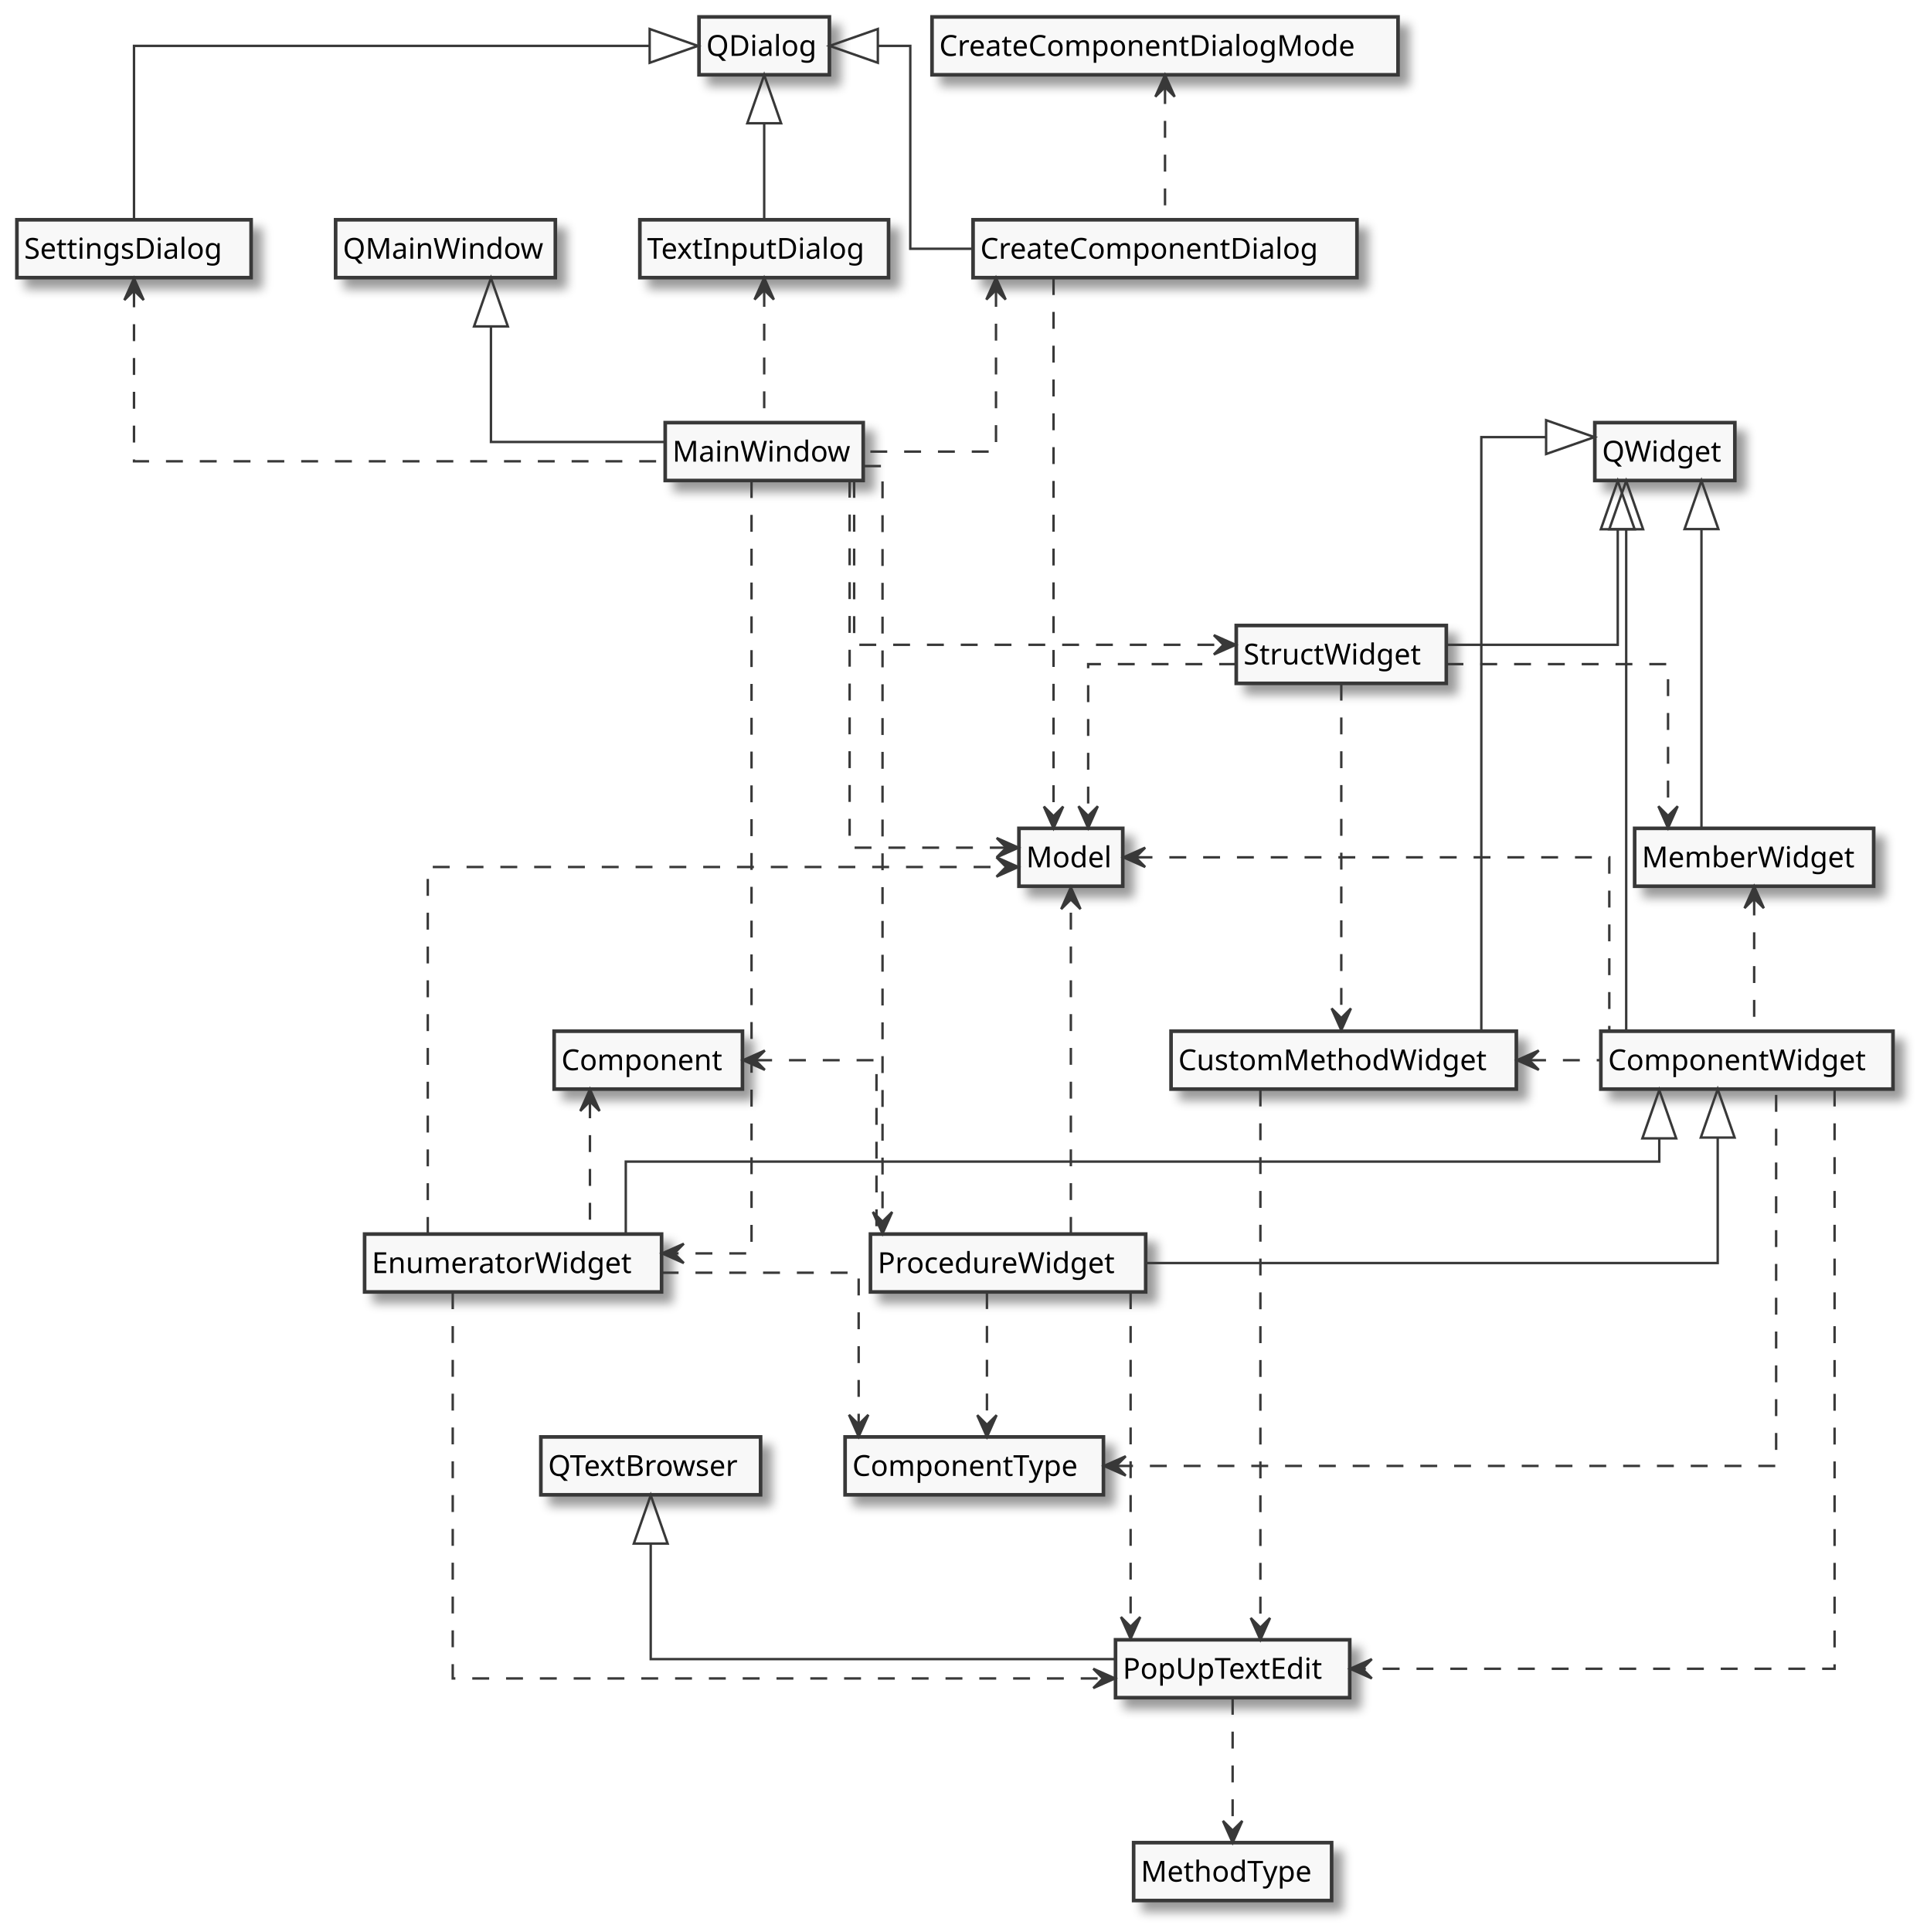
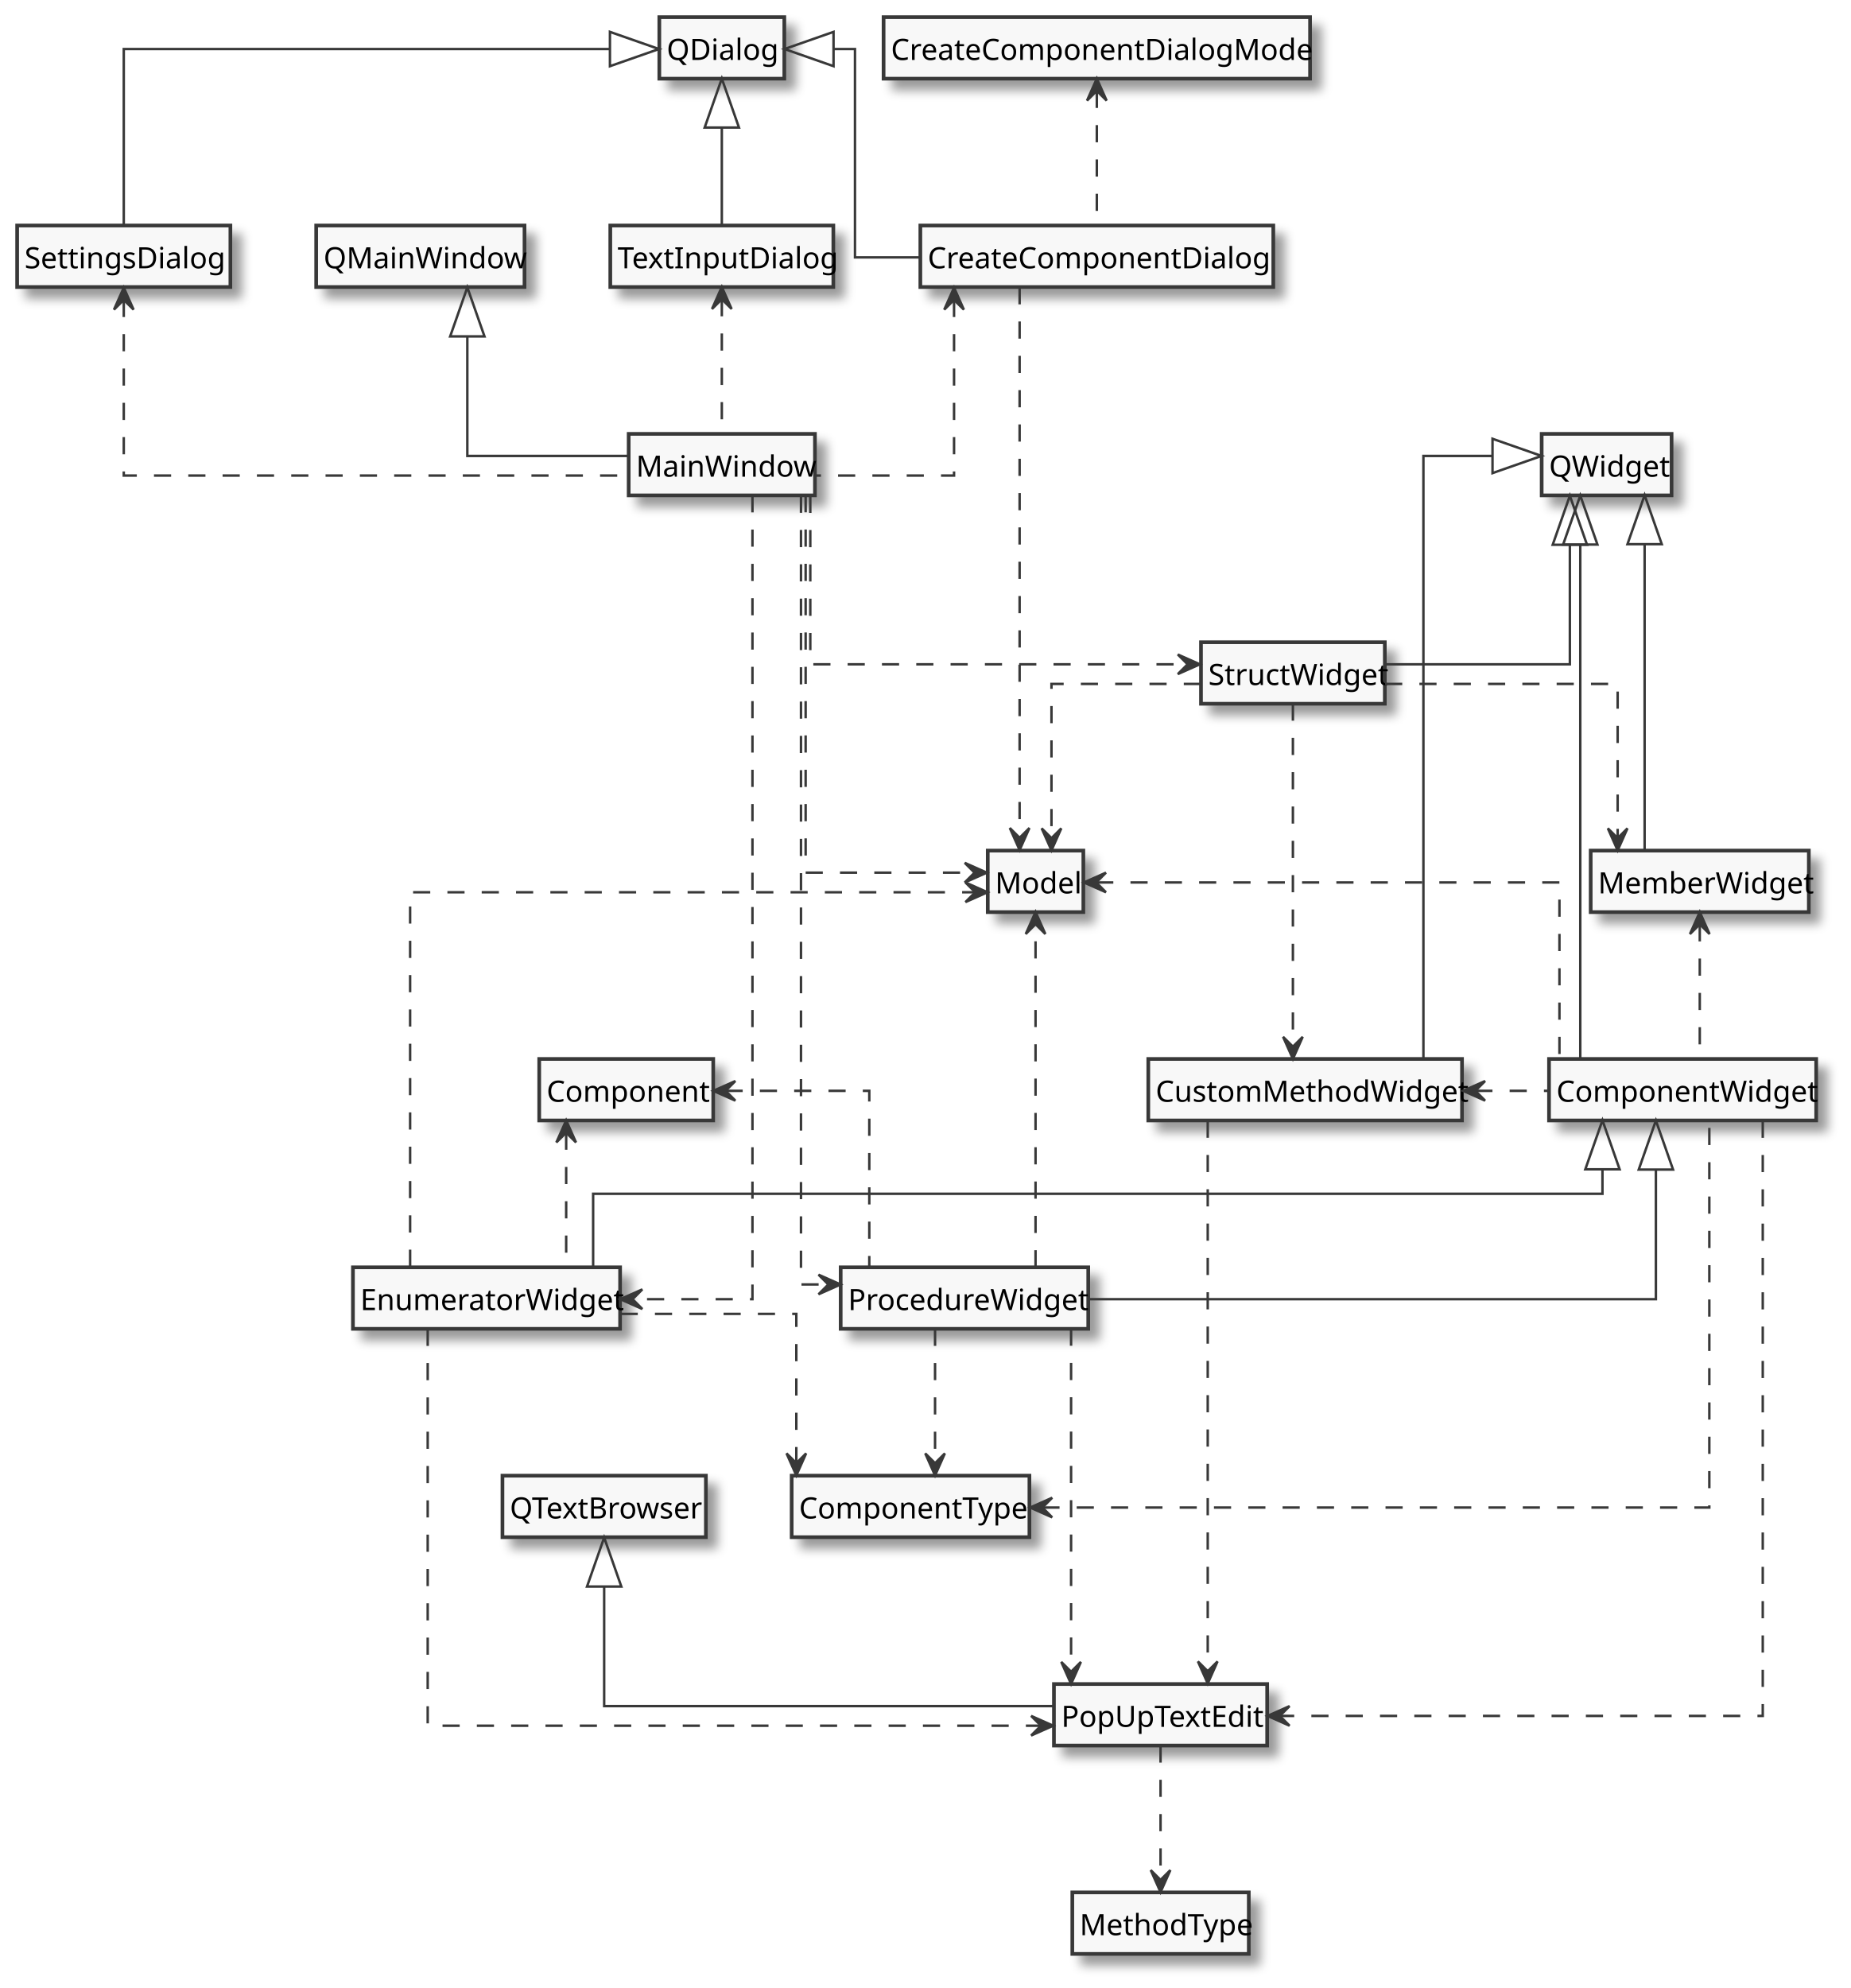
- <svg xmlns="http://www.w3.org/2000/svg" contentScriptType="application/ecmascript" contentStyleType="text/css" height="800px" preserveAspectRatio="none" style="width:798px;height:800px;background:#FFFFFF;" version="1.1" viewBox="0 0 798 800" width="798px" zoomAndPan="magnify">
+ <svg xmlns="http://www.w3.org/2000/svg" contentScriptType="application/ecmascript" contentStyleType="text/css" height="811px" preserveAspectRatio="none" style="width:755px;height:811px;background:#FFFFFF;" version="1.1" viewBox="0 0 755 811" width="755px" zoomAndPan="magnify">
  <defs>
    <filter height="300%" id="f7470pm5cfkus" width="300%" x="-1" y="-1">
      <feGaussianBlur result="blurOut" stdDeviation="2.0" />
      <feColorMatrix in="blurOut" result="blurOut2" type="matrix" values="0 0 0 0 0 0 0 0 0 0 0 0 0 0 0 0 0 0 .4 0" />
      <feOffset dx="4.0" dy="4.0" in="blurOut2" result="blurOut3" />
      <feBlend in="SourceGraphic" in2="blurOut3" mode="normal" />
    </filter>
  </defs>
  <g>
-     <rect codeLine="12" fill="#F8F8F8" filter="url(#f7470pm5cfkus)" height="23.969" id="Model" style="stroke:#383838;stroke-width:1.5;" width="43" x="422" y="343" />
-     <text fill="#000000" font-family="sans-serif" font-size="12" lengthAdjust="spacing" textLength="37" x="425" y="359.139">Model</text>
-     <rect codeLine="13" fill="#F8F8F8" filter="url(#f7470pm5cfkus)" height="23.969" id="Component" style="stroke:#383838;stroke-width:1.5;" width="78" x="229.5" y="427" />
-     <text fill="#000000" font-family="sans-serif" font-size="12" lengthAdjust="spacing" textLength="72" x="232.5" y="443.139">Component</text>
-     <rect codeLine="14" fill="#F8F8F8" filter="url(#f7470pm5cfkus)" height="23.969" id="ComponentType" style="stroke:#383838;stroke-width:1.5;" width="107" x="350" y="595" />
-     <text fill="#000000" font-family="sans-serif" font-size="12" lengthAdjust="spacing" textLength="101" x="353" y="611.139">ComponentType</text>
-     <rect codeLine="15" fill="#F8F8F8" filter="url(#f7470pm5cfkus)" height="23.969" id="MethodType" style="stroke:#383838;stroke-width:1.5;" width="82" x="469.5" y="763" />
-     <text fill="#000000" font-family="sans-serif" font-size="12" lengthAdjust="spacing" textLength="76" x="472.5" y="779.139">MethodType</text>
-     <rect codeLine="16" fill="#F8F8F8" filter="url(#f7470pm5cfkus)" height="23.969" id="MainWindow" style="stroke:#383838;stroke-width:1.5;" width="82" x="275.5" y="175" />
-     <text fill="#000000" font-family="sans-serif" font-size="12" lengthAdjust="spacing" textLength="76" x="278.5" y="191.139">MainWindow</text>
-     <rect fill="#F8F8F8" filter="url(#f7470pm5cfkus)" height="23.969" id="QMainWindow" style="stroke:#383838;stroke-width:1.5;" width="91" x="139" y="91" />
-     <text fill="#000000" font-family="sans-serif" font-size="12" lengthAdjust="spacing" textLength="85" x="142" y="107.139">QMainWindow</text>
-     <rect codeLine="17" fill="#F8F8F8" filter="url(#f7470pm5cfkus)" height="23.969" id="ComponentWidget" style="stroke:#383838;stroke-width:1.5;" width="121" x="663" y="427" />
-     <text fill="#000000" font-family="sans-serif" font-size="12" lengthAdjust="spacing" textLength="115" x="666" y="443.139">ComponentWidget</text>
-     <rect fill="#F8F8F8" filter="url(#f7470pm5cfkus)" height="23.969" id="QWidget" style="stroke:#383838;stroke-width:1.5;" width="58" x="660.5" y="175" />
-     <text fill="#000000" font-family="sans-serif" font-size="12" lengthAdjust="spacing" textLength="52" x="663.5" y="191.139">QWidget</text>
-     <rect codeLine="18" fill="#F8F8F8" filter="url(#f7470pm5cfkus)" height="23.969" id="EnumeratorWidget" style="stroke:#383838;stroke-width:1.5;" width="123" x="151" y="511" />
-     <text fill="#000000" font-family="sans-serif" font-size="12" lengthAdjust="spacing" textLength="117" x="154" y="527.139">EnumeratorWidget</text>
-     <rect codeLine="19" fill="#F8F8F8" filter="url(#f7470pm5cfkus)" height="23.969" id="ProcedureWidget" style="stroke:#383838;stroke-width:1.5;" width="114" x="360.5" y="511" />
-     <text fill="#000000" font-family="sans-serif" font-size="12" lengthAdjust="spacing" textLength="108" x="363.5" y="527.139">ProcedureWidget</text>
-     <rect codeLine="20" fill="#F8F8F8" filter="url(#f7470pm5cfkus)" height="23.969" id="StructWidget" style="stroke:#383838;stroke-width:1.5;" width="87" x="512" y="259" />
-     <text fill="#000000" font-family="sans-serif" font-size="12" lengthAdjust="spacing" textLength="81" x="515" y="275.139">StructWidget</text>
-     <rect codeLine="21" fill="#F8F8F8" filter="url(#f7470pm5cfkus)" height="23.969" id="CreateComponentDialogMode" style="stroke:#383838;stroke-width:1.5;" width="193" x="386" y="7" />
-     <text fill="#000000" font-family="sans-serif" font-size="12" lengthAdjust="spacing" textLength="187" x="389" y="23.139">CreateComponentDialogMode</text>
-     <rect codeLine="22" fill="#F8F8F8" filter="url(#f7470pm5cfkus)" height="23.969" id="CreateComponentDialog" style="stroke:#383838;stroke-width:1.5;" width="159" x="403" y="91" />
-     <text fill="#000000" font-family="sans-serif" font-size="12" lengthAdjust="spacing" textLength="153" x="406" y="107.139">CreateComponentDialog</text>
-     <rect fill="#F8F8F8" filter="url(#f7470pm5cfkus)" height="23.969" id="QDialog" style="stroke:#383838;stroke-width:1.5;" width="54" x="289.5" y="7" />
-     <text fill="#000000" font-family="sans-serif" font-size="12" lengthAdjust="spacing" textLength="48" x="292.5" y="23.139">QDialog</text>
-     <rect codeLine="23" fill="#F8F8F8" filter="url(#f7470pm5cfkus)" height="23.969" id="CustomMethodWidget" style="stroke:#383838;stroke-width:1.5;" width="143" x="485" y="427" />
-     <text fill="#000000" font-family="sans-serif" font-size="12" lengthAdjust="spacing" textLength="137" x="488" y="443.139">CustomMethodWidget</text>
-     <rect codeLine="24" fill="#F8F8F8" filter="url(#f7470pm5cfkus)" height="23.969" id="MemberWidget" style="stroke:#383838;stroke-width:1.5;" width="99" x="677" y="343" />
-     <text fill="#000000" font-family="sans-serif" font-size="12" lengthAdjust="spacing" textLength="93" x="680" y="359.139">MemberWidget</text>
-     <rect codeLine="25" fill="#F8F8F8" filter="url(#f7470pm5cfkus)" height="23.969" id="PopUpTextEdit" style="stroke:#383838;stroke-width:1.5;" width="97" x="462" y="679" />
-     <text fill="#000000" font-family="sans-serif" font-size="12" lengthAdjust="spacing" textLength="91" x="465" y="695.139">PopUpTextEdit</text>
-     <rect fill="#F8F8F8" filter="url(#f7470pm5cfkus)" height="23.969" id="QTextBrowser" style="stroke:#383838;stroke-width:1.5;" width="91" x="224" y="595" />
-     <text fill="#000000" font-family="sans-serif" font-size="12" lengthAdjust="spacing" textLength="85" x="227" y="611.139">QTextBrowser</text>
-     <rect codeLine="26" fill="#F8F8F8" filter="url(#f7470pm5cfkus)" height="23.969" id="SettingsDialog" style="stroke:#383838;stroke-width:1.5;" width="97" x="7" y="91" />
-     <text fill="#000000" font-family="sans-serif" font-size="12" lengthAdjust="spacing" textLength="91" x="10" y="107.139">SettingsDialog</text>
-     <rect codeLine="27" fill="#F8F8F8" filter="url(#f7470pm5cfkus)" height="23.969" id="TextInputDialog" style="stroke:#383838;stroke-width:1.5;" width="103" x="265" y="91" />
-     <text fill="#000000" font-family="sans-serif" font-size="12" lengthAdjust="spacing" textLength="97" x="268" y="107.139">TextInputDialog</text>
-     <path d="M203.33,135.15 C203.33,135.15 203.33,183 203.33,183 C203.33,183 242.97,183 275.32,183 " fill="none" id="QMainWindow-backto-MainWindow" style="stroke:#383838;stroke-width:1.0;" />
-     <polygon fill="none" points="196.33,135.15,203.33,115.15,210.33,135.15,196.33,135.15" style="stroke:#383838;stroke-width:1.0;" />
-     <path d="M673.5,219.15 C673.5,219.15 673.5,426.97 673.5,426.97 " fill="none" id="QWidget-backto-ComponentWidget" style="stroke:#383838;stroke-width:1.0;" />
-     <polygon fill="none" points="666.5,219.15,673.5,199.15,680.5,219.15,666.5,219.15" style="stroke:#383838;stroke-width:1.0;" />
-     <path d="M687.2,471.37 C687.2,471.37 687.2,481 687.2,481 C687.2,481 259.17,481 259.17,481 C259.17,481 259.17,498.24 259.17,510.63 " fill="none" id="ComponentWidget-backto-EnumeratorWidget" style="stroke:#383838;stroke-width:1.0;" />
-     <polygon fill="none" points="680.2,471.37,687.2,451.37,694.2,471.37,680.2,471.37" style="stroke:#383838;stroke-width:1.0;" />
-     <path d="M711.4,471.04 C711.4,471.04 711.4,523 711.4,523 C711.4,523 559.98,523 474.52,523 " fill="none" id="ComponentWidget-backto-ProcedureWidget" style="stroke:#383838;stroke-width:1.0;" />
-     <polygon fill="none" points="704.4,471.04,711.4,451.04,718.4,471.04,704.4,471.04" style="stroke:#383838;stroke-width:1.0;" />
-     <path d="M670,219.15 C670,219.15 670,267 670,267 C670,267 631.47,267 599.11,267 " fill="none" id="QWidget-backto-StructWidget" style="stroke:#383838;stroke-width:1.0;" />
-     <polygon fill="none" points="663,219.15,670,199.15,677,219.15,663,219.15" style="stroke:#383838;stroke-width:1.0;" />
-     <path d="M363.56,19 C363.56,19 377,19 377,19 C377,19 377,103 377,103 C377,103 387.96,103 402.81,103 " fill="none" id="QDialog-backto-CreateComponentDialog" style="stroke:#383838;stroke-width:1.0;" />
-     <polygon fill="none" points="363.56,26,343.56,19,363.56,12,363.56,26" style="stroke:#383838;stroke-width:1.0;" />
-     <path d="M640.33,181 C640.33,181 613.5,181 613.5,181 C613.5,181 613.5,375.89 613.5,426.9 " fill="none" id="QWidget-backto-CustomMethodWidget" style="stroke:#383838;stroke-width:1.0;" />
-     <polygon fill="none" points="640.33,174,660.33,181,640.33,188,640.33,174" style="stroke:#383838;stroke-width:1.0;" />
-     <path d="M704.67,219.08 C704.67,219.08 704.67,342.57 704.67,342.57 " fill="none" id="QWidget-backto-MemberWidget" style="stroke:#383838;stroke-width:1.0;" />
-     <polygon fill="none" points="697.67,219.08,704.67,199.08,711.67,219.08,697.67,219.08" style="stroke:#383838;stroke-width:1.0;" />
-     <path d="M269.5,639.15 C269.5,639.15 269.5,687 269.5,687 C269.5,687 391.31,687 461.73,687 " fill="none" id="QTextBrowser-backto-PopUpTextEdit" style="stroke:#383838;stroke-width:1.0;" />
-     <polygon fill="none" points="262.5,639.15,269.5,619.15,276.5,639.15,262.5,639.15" style="stroke:#383838;stroke-width:1.0;" />
-     <path d="M269.06,19 C269.06,19 55.5,19 55.5,19 C55.5,19 55.5,67.74 55.5,90.96 " fill="none" id="QDialog-backto-SettingsDialog" style="stroke:#383838;stroke-width:1.0;" />
-     <polygon fill="none" points="269.06,12,289.06,19,269.06,26,269.06,12" style="stroke:#383838;stroke-width:1.0;" />
-     <path d="M316.5,51.04 C316.5,51.04 316.5,90.99 316.5,90.99 " fill="none" id="QDialog-backto-TextInputDialog" style="stroke:#383838;stroke-width:1.0;" />
-     <polygon fill="none" points="309.5,51.04,316.5,31.04,323.5,51.04,309.5,51.04" style="stroke:#383838;stroke-width:1.0;" />
-     <path codeLine="29" d="M351.88,199.06 C351.88,236.93 351.88,351 351.88,351 C351.88,351 416.79,351 416.79,351 " fill="none" id="MainWindow-to-Model" style="stroke:#383838;stroke-width:1.0;stroke-dasharray:7.0,7.0;" />
-     <polygon fill="#383838" points="421.79,351,412.79,347,416.79,351,412.79,355,421.79,351" style="stroke:#383838;stroke-width:1.0;" />
-     <path codeLine="30" d="M412.5,120.04 C412.5,120.04 412.5,187 412.5,187 C412.5,187 383.79,187 357.77,187 " fill="none" id="CreateComponentDialog-backto-MainWindow" style="stroke:#383838;stroke-width:1.0;stroke-dasharray:7.0,7.0;" />
-     <polygon fill="#383838" points="412.5,115.04,408.5,124.04,412.5,120.04,416.5,124.04,412.5,115.04" style="stroke:#383838;stroke-width:1.0;" />
-     <path codeLine="31" d="M55.5,120.24 C55.5,120.24 55.5,191 55.5,191 C55.5,191 201.93,191 275.43,191 " fill="none" id="SettingsDialog-backto-MainWindow" style="stroke:#383838;stroke-width:1.0;stroke-dasharray:7.0,7.0;" />
-     <polygon fill="#383838" points="55.5,115.24,51.5,124.24,55.5,120.24,59.5,124.24,55.5,115.24" style="stroke:#383838;stroke-width:1.0;" />
-     <path codeLine="32" d="M316.5,120.04 C316.5,120.04 316.5,174.99 316.5,174.99 " fill="none" id="TextInputDialog-backto-MainWindow" style="stroke:#383838;stroke-width:1.0;stroke-dasharray:7.0,7.0;" />
-     <polygon fill="#383838" points="316.5,115.04,312.5,124.04,316.5,120.04,320.5,124.04,316.5,115.04" style="stroke:#383838;stroke-width:1.0;" />
-     <path codeLine="33" d="M311.25,199.21 C311.25,259.11 311.25,519 311.25,519 C311.25,519 279.2,519 279.2,519 " fill="none" id="MainWindow-to-EnumeratorWidget" style="stroke:#383838;stroke-width:1.0;stroke-dasharray:7.0,7.0;" />
-     <polygon fill="#383838" points="274.2,519,283.2,523,279.2,519,283.2,515,274.2,519" style="stroke:#383838;stroke-width:1.0;" />
-     <path codeLine="34" d="M357.84,193 C362.44,193 365.5,193 365.5,193 C365.5,193 365.5,505.86 365.5,505.86 " fill="none" id="MainWindow-to-ProcedureWidget" style="stroke:#383838;stroke-width:1.0;stroke-dasharray:7.0,7.0;" />
-     <polygon fill="#383838" points="365.5,510.86,369.5,501.86,365.5,505.86,361.5,501.86,365.5,510.86" style="stroke:#383838;stroke-width:1.0;" />
-     <path codeLine="35" d="M353.75,199.15 C353.75,221.53 353.75,267 353.75,267 C353.75,267 506.72,267 506.72,267 " fill="none" id="MainWindow-to-StructWidget" style="stroke:#383838;stroke-width:1.0;stroke-dasharray:7.0,7.0;" />
-     <polygon fill="#383838" points="511.72,267,502.72,263,506.72,267,502.72,271,511.72,267" style="stroke:#383838;stroke-width:1.0;" />
-     <path codeLine="37" d="M726.5,372.04 C726.5,372.04 726.5,426.99 726.5,426.99 " fill="none" id="MemberWidget-backto-ComponentWidget" style="stroke:#383838;stroke-width:1.0;stroke-dasharray:7.0,7.0;" />
-     <polygon fill="#383838" points="726.5,367.04,722.5,376.04,726.5,372.04,730.5,376.04,726.5,367.04" style="stroke:#383838;stroke-width:1.0;" />
-     <path codeLine="38" d="M633.29,439 C633.29,439 662.78,439 662.78,439 " fill="none" id="CustomMethodWidget-backto-ComponentWidget" style="stroke:#383838;stroke-width:1.0;stroke-dasharray:7.0,7.0;" />
-     <polygon fill="#383838" points="628.29,439,637.29,443,633.29,439,637.29,435,628.29,439" style="stroke:#383838;stroke-width:1.0;" />
-     <path codeLine="39" d="M470.29,355 C470.29,355 666.5,355 666.5,355 C666.5,355 666.5,403.74 666.5,426.96 " fill="none" id="Model-backto-ComponentWidget" style="stroke:#383838;stroke-width:1.0;stroke-dasharray:7.0,7.0;" />
-     <polygon fill="#383838" points="465.29,355,474.29,359,470.29,355,474.29,351,465.29,355" style="stroke:#383838;stroke-width:1.0;" />
-     <path codeLine="40" d="M462.23,607 C462.23,607 735.6,607 735.6,607 C735.6,607 735.6,489.6 735.6,451.08 " fill="none" id="ComponentType-backto-ComponentWidget" style="stroke:#383838;stroke-width:1.0;stroke-dasharray:7.0,7.0;" />
-     <polygon fill="#383838" points="457.23,607,466.23,611,462.23,607,466.23,603,457.23,607" style="stroke:#383838;stroke-width:1.0;" />
-     <path codeLine="41" d="M759.8,451.15 C759.8,501.49 759.8,691 759.8,691 C759.8,691 564.16,691 564.16,691 " fill="none" id="ComponentWidget-to-PopUpTextEdit" style="stroke:#383838;stroke-width:1.0;stroke-dasharray:7.0,7.0;" />
-     <polygon fill="#383838" points="559.16,691,568.16,695,564.16,691,568.16,687,559.16,691" style="stroke:#383838;stroke-width:1.0;" />
-     <path codeLine="43" d="M187.5,535.09 C187.5,574.25 187.5,695 187.5,695 C187.5,695 456.79,695 456.79,695 " fill="none" id="EnumeratorWidget-to-PopUpTextEdit" style="stroke:#383838;stroke-width:1.0;stroke-dasharray:7.0,7.0;" />
-     <polygon fill="#383838" points="461.79,695,452.79,691,456.79,695,452.79,699,461.79,695" style="stroke:#383838;stroke-width:1.0;" />
-     <path codeLine="44" d="M177.17,510.94 C177.17,473.07 177.17,359 177.17,359 C177.17,359 416.7,359 416.7,359 " fill="none" id="EnumeratorWidget-to-Model" style="stroke:#383838;stroke-width:1.0;stroke-dasharray:7.0,7.0;" />
-     <polygon fill="#383838" points="421.7,359,412.7,355,416.7,359,412.7,363,421.7,359" style="stroke:#383838;stroke-width:1.0;" />
-     <path codeLine="45" d="M274.03,527 C312.82,527 355.62,527 355.62,527 C355.62,527 355.62,589.85 355.62,589.85 " fill="none" id="EnumeratorWidget-to-ComponentType" style="stroke:#383838;stroke-width:1.0;stroke-dasharray:7.0,7.0;" />
-     <polygon fill="#383838" points="355.62,594.85,359.62,585.85,355.62,589.85,351.62,585.85,355.62,594.85" style="stroke:#383838;stroke-width:1.0;" />
-     <path codeLine="46" d="M244.33,456.04 C244.33,456.04 244.33,510.99 244.33,510.99 " fill="none" id="Component-backto-EnumeratorWidget" style="stroke:#383838;stroke-width:1.0;stroke-dasharray:7.0,7.0;" />
-     <polygon fill="#383838" points="244.33,451.04,240.33,460.04,244.33,456.04,248.33,460.04,244.33,451.04" style="stroke:#383838;stroke-width:1.0;" />
-     <path codeLine="48" d="M468.25,535.08 C468.25,535.08 468.25,673.57 468.25,673.57 " fill="none" id="ProcedureWidget-to-PopUpTextEdit" style="stroke:#383838;stroke-width:1.0;stroke-dasharray:7.0,7.0;" />
-     <polygon fill="#383838" points="468.25,678.57,472.25,669.57,468.25,673.57,464.25,669.57,468.25,678.57" style="stroke:#383838;stroke-width:1.0;" />
-     <path codeLine="49" d="M443.5,510.92 C443.5,510.92 443.5,372.43 443.5,372.43 " fill="none" id="ProcedureWidget-to-Model" style="stroke:#383838;stroke-width:1.0;stroke-dasharray:7.0,7.0;" />
-     <polygon fill="#383838" points="443.5,367.43,439.5,376.43,443.5,372.43,447.5,376.43,443.5,367.43" style="stroke:#383838;stroke-width:1.0;" />
-     <path codeLine="50" d="M408.75,535.04 C408.75,535.04 408.75,589.99 408.75,589.99 " fill="none" id="ProcedureWidget-to-ComponentType" style="stroke:#383838;stroke-width:1.0;stroke-dasharray:7.0,7.0;" />
-     <polygon fill="#383838" points="408.75,594.99,412.75,585.99,408.75,589.99,404.75,585.99,408.75,594.99" style="stroke:#383838;stroke-width:1.0;" />
-     <path codeLine="51" d="M312.76,439 C312.76,439 363,439 363,439 C363,439 363,487.74 363,510.96 " fill="none" id="Component-backto-ProcedureWidget" style="stroke:#383838;stroke-width:1.0;stroke-dasharray:7.0,7.0;" />
-     <polygon fill="#383838" points="307.76,439,316.76,443,312.76,439,316.76,435,307.76,439" style="stroke:#383838;stroke-width:1.0;" />
-     <path codeLine="53" d="M599.07,275 C638.63,275 690.83,275 690.83,275 C690.83,275 690.83,337.85 690.83,337.85 " fill="none" id="StructWidget-to-MemberWidget" style="stroke:#383838;stroke-width:1.0;stroke-dasharray:7.0,7.0;" />
-     <polygon fill="#383838" points="690.83,342.85,694.83,333.85,690.83,337.85,686.83,333.85,690.83,342.85" style="stroke:#383838;stroke-width:1.0;" />
-     <path codeLine="54" d="M555.5,283.08 C555.5,283.08 555.5,421.57 555.5,421.57 " fill="none" id="StructWidget-to-CustomMethodWidget" style="stroke:#383838;stroke-width:1.0;stroke-dasharray:7.0,7.0;" />
-     <polygon fill="#383838" points="555.5,426.57,559.5,417.57,555.5,421.57,551.5,417.57,555.5,426.57" style="stroke:#383838;stroke-width:1.0;" />
-     <path codeLine="55" d="M511.95,275 C483.15,275 450.67,275 450.67,275 C450.67,275 450.67,337.85 450.67,337.85 " fill="none" id="StructWidget-to-Model" style="stroke:#383838;stroke-width:1.0;stroke-dasharray:7.0,7.0;" />
-     <polygon fill="#383838" points="450.67,342.85,454.67,333.85,450.67,337.85,446.67,333.85,450.67,342.85" style="stroke:#383838;stroke-width:1.0;" />
-     <path codeLine="57" d="M522,451.15 C522,451.15 522,673.97 522,673.97 " fill="none" id="CustomMethodWidget-to-PopUpTextEdit" style="stroke:#383838;stroke-width:1.0;stroke-dasharray:7.0,7.0;" />
-     <polygon fill="#383838" points="522,678.97,526,669.97,522,673.97,518,669.97,522,678.97" style="stroke:#383838;stroke-width:1.0;" />
-     <path codeLine="59" d="M510.5,703.04 C510.5,703.04 510.5,757.99 510.5,757.99 " fill="none" id="PopUpTextEdit-to-MethodType" style="stroke:#383838;stroke-width:1.0;stroke-dasharray:7.0,7.0;" />
-     <polygon fill="#383838" points="510.5,762.99,514.5,753.99,510.5,757.99,506.5,753.99,510.5,762.99" style="stroke:#383838;stroke-width:1.0;" />
-     <path codeLine="61" d="M482.5,36.04 C482.5,36.04 482.5,90.99 482.5,90.99 " fill="none" id="CreateComponentDialogMode-backto-CreateComponentDialog" style="stroke:#383838;stroke-width:1.0;stroke-dasharray:7.0,7.0;" />
-     <polygon fill="#383838" points="482.5,31.04,478.5,40.04,482.5,36.04,486.5,40.04,482.5,31.04" style="stroke:#383838;stroke-width:1.0;" />
-     <path codeLine="62" d="M436.33,115.15 C436.33,115.15 436.33,337.97 436.33,337.97 " fill="none" id="CreateComponentDialog-to-Model" style="stroke:#383838;stroke-width:1.0;stroke-dasharray:7.0,7.0;" />
-     <polygon fill="#383838" points="436.33,342.97,440.33,333.97,436.33,337.97,432.33,333.97,436.33,342.97" style="stroke:#383838;stroke-width:1.0;" />
+     <rect codeLine="12" fill="#F8F8F8" filter="url(#f7470pm5cfkus)" height="25.094" id="Model" style="stroke:#383838;stroke-width:1.5;" width="39" x="403" y="347" />
+     <text fill="#000000" font-family="sans-serif" font-size="12" lengthAdjust="spacing" textLength="33" x="406" y="364.457">Model</text>
+     <rect codeLine="13" fill="#F8F8F8" filter="url(#f7470pm5cfkus)" height="25.094" id="Component" style="stroke:#383838;stroke-width:1.5;" width="71" x="220" y="432" />
+     <text fill="#000000" font-family="sans-serif" font-size="12" lengthAdjust="spacing" textLength="65" x="223" y="449.457">Component</text>
+     <rect codeLine="14" fill="#F8F8F8" filter="url(#f7470pm5cfkus)" height="25.094" id="ComponentType" style="stroke:#383838;stroke-width:1.5;" width="97" x="323" y="602" />
+     <text fill="#000000" font-family="sans-serif" font-size="12" lengthAdjust="spacing" textLength="91" x="326" y="619.457">ComponentType</text>
+     <rect codeLine="15" fill="#F8F8F8" filter="url(#f7470pm5cfkus)" height="25.094" id="MethodType" style="stroke:#383838;stroke-width:1.5;" width="72" x="437.5" y="772" />
+     <text fill="#000000" font-family="sans-serif" font-size="12" lengthAdjust="spacing" textLength="66" x="440.5" y="789.457">MethodType</text>
+     <rect codeLine="16" fill="#F8F8F8" filter="url(#f7470pm5cfkus)" height="25.094" id="MainWindow" style="stroke:#383838;stroke-width:1.5;" width="76" x="256.5" y="177" />
+     <text fill="#000000" font-family="sans-serif" font-size="12" lengthAdjust="spacing" textLength="70" x="259.5" y="194.457">MainWindow</text>
+     <rect fill="#F8F8F8" filter="url(#f7470pm5cfkus)" height="25.094" id="QMainWindow" style="stroke:#383838;stroke-width:1.5;" width="85" x="129" y="92" />
+     <text fill="#000000" font-family="sans-serif" font-size="12" lengthAdjust="spacing" textLength="79" x="132" y="109.457">QMainWindow</text>
+     <rect codeLine="17" fill="#F8F8F8" filter="url(#f7470pm5cfkus)" height="25.094" id="ComponentWidget" style="stroke:#383838;stroke-width:1.5;" width="109" x="632" y="432" />
+     <text fill="#000000" font-family="sans-serif" font-size="12" lengthAdjust="spacing" textLength="103" x="635" y="449.457">ComponentWidget</text>
+     <rect fill="#F8F8F8" filter="url(#f7470pm5cfkus)" height="25.094" id="QWidget" style="stroke:#383838;stroke-width:1.5;" width="53" x="629" y="177" />
+     <text fill="#000000" font-family="sans-serif" font-size="12" lengthAdjust="spacing" textLength="47" x="632" y="194.457">QWidget</text>
+     <rect codeLine="18" fill="#F8F8F8" filter="url(#f7470pm5cfkus)" height="25.094" id="EnumeratorWidget" style="stroke:#383838;stroke-width:1.5;" width="109" x="144" y="517" />
+     <text fill="#000000" font-family="sans-serif" font-size="12" lengthAdjust="spacing" textLength="103" x="147" y="534.457">EnumeratorWidget</text>
+     <rect codeLine="19" fill="#F8F8F8" filter="url(#f7470pm5cfkus)" height="25.094" id="ProcedureWidget" style="stroke:#383838;stroke-width:1.5;" width="101" x="343" y="517" />
+     <text fill="#000000" font-family="sans-serif" font-size="12" lengthAdjust="spacing" textLength="95" x="346" y="534.457">ProcedureWidget</text>
+     <rect codeLine="20" fill="#F8F8F8" filter="url(#f7470pm5cfkus)" height="25.094" id="StructWidget" style="stroke:#383838;stroke-width:1.5;" width="75" x="490" y="262" />
+     <text fill="#000000" font-family="sans-serif" font-size="12" lengthAdjust="spacing" textLength="69" x="493" y="279.457">StructWidget</text>
+     <rect codeLine="21" fill="#F8F8F8" filter="url(#f7470pm5cfkus)" height="25.094" id="CreateComponentDialogMode" style="stroke:#383838;stroke-width:1.5;" width="174" x="360.5" y="7" />
+     <text fill="#000000" font-family="sans-serif" font-size="12" lengthAdjust="spacing" textLength="168" x="363.5" y="24.457">CreateComponentDialogMode</text>
+     <rect codeLine="22" fill="#F8F8F8" filter="url(#f7470pm5cfkus)" height="25.094" id="CreateComponentDialog" style="stroke:#383838;stroke-width:1.5;" width="144" x="375.5" y="92" />
+     <text fill="#000000" font-family="sans-serif" font-size="12" lengthAdjust="spacing" textLength="138" x="378.5" y="109.457">CreateComponentDialog</text>
+     <rect fill="#F8F8F8" filter="url(#f7470pm5cfkus)" height="25.094" id="QDialog" style="stroke:#383838;stroke-width:1.5;" width="51" x="269" y="7" />
+     <text fill="#000000" font-family="sans-serif" font-size="12" lengthAdjust="spacing" textLength="45" x="272" y="24.457">QDialog</text>
+     <rect codeLine="23" fill="#F8F8F8" filter="url(#f7470pm5cfkus)" height="25.094" id="CustomMethodWidget" style="stroke:#383838;stroke-width:1.5;" width="128" x="468.5" y="432" />
+     <text fill="#000000" font-family="sans-serif" font-size="12" lengthAdjust="spacing" textLength="122" x="471.5" y="449.457">CustomMethodWidget</text>
+     <rect codeLine="24" fill="#F8F8F8" filter="url(#f7470pm5cfkus)" height="25.094" id="MemberWidget" style="stroke:#383838;stroke-width:1.5;" width="89" x="649" y="347" />
+     <text fill="#000000" font-family="sans-serif" font-size="12" lengthAdjust="spacing" textLength="83" x="652" y="364.457">MemberWidget</text>
+     <rect codeLine="25" fill="#F8F8F8" filter="url(#f7470pm5cfkus)" height="25.094" id="PopUpTextEdit" style="stroke:#383838;stroke-width:1.5;" width="87" x="430" y="687" />
+     <text fill="#000000" font-family="sans-serif" font-size="12" lengthAdjust="spacing" textLength="81" x="433" y="704.457">PopUpTextEdit</text>
+     <rect fill="#F8F8F8" filter="url(#f7470pm5cfkus)" height="25.094" id="QTextBrowser" style="stroke:#383838;stroke-width:1.5;" width="83" x="205" y="602" />
+     <text fill="#000000" font-family="sans-serif" font-size="12" lengthAdjust="spacing" textLength="77" x="208" y="619.457">QTextBrowser</text>
+     <rect codeLine="26" fill="#F8F8F8" filter="url(#f7470pm5cfkus)" height="25.094" id="SettingsDialog" style="stroke:#383838;stroke-width:1.5;" width="87" x="7" y="92" />
+     <text fill="#000000" font-family="sans-serif" font-size="12" lengthAdjust="spacing" textLength="81" x="10" y="109.457">SettingsDialog</text>
+     <rect codeLine="27" fill="#F8F8F8" filter="url(#f7470pm5cfkus)" height="25.094" id="TextInputDialog" style="stroke:#383838;stroke-width:1.5;" width="91" x="249" y="92" />
+     <text fill="#000000" font-family="sans-serif" font-size="12" lengthAdjust="spacing" textLength="85" x="252" y="109.457">TextInputDialog</text>
+     <path d="M190.67,137.23 C190.67,137.23 190.67,186 190.67,186 C190.67,186 226.79,186 256.43,186 " fill="none" id="QMainWindow-backto-MainWindow" style="stroke:#383838;stroke-width:1.0;" />
+     <polygon fill="none" points="183.67,137.23,190.67,117.23,197.67,137.23,183.67,137.23" style="stroke:#383838;stroke-width:1.0;" />
+     <path d="M644.75,222.15 C644.75,222.15 644.75,431.78 644.75,431.78 " fill="none" id="QWidget-backto-ComponentWidget" style="stroke:#383838;stroke-width:1.0;" />
+     <polygon fill="none" points="637.75,222.15,644.75,202.15,651.75,222.15,637.75,222.15" style="stroke:#383838;stroke-width:1.0;" />
+     <path d="M653.8,477.02 C653.8,477.02 653.8,487 653.8,487 C653.8,487 242,487 242,487 C242,487 242,504.44 242,516.98 " fill="none" id="ComponentWidget-backto-EnumeratorWidget" style="stroke:#383838;stroke-width:1.0;" />
+     <polygon fill="none" points="646.8,477.02,653.8,457.02,660.8,477.02,646.8,477.02" style="stroke:#383838;stroke-width:1.0;" />
+     <path d="M675.6,477.12 C675.6,477.12 675.6,530 675.6,530 C675.6,530 525.48,530 444.26,530 " fill="none" id="ComponentWidget-backto-ProcedureWidget" style="stroke:#383838;stroke-width:1.0;" />
+     <polygon fill="none" points="668.6,477.12,675.6,457.12,682.6,477.12,668.6,477.12" style="stroke:#383838;stroke-width:1.0;" />
+     <path d="M640.5,222.23 C640.5,222.23 640.5,271 640.5,271 C640.5,271 598,271 565.13,271 " fill="none" id="QWidget-backto-StructWidget" style="stroke:#383838;stroke-width:1.0;" />
+     <polygon fill="none" points="633.5,222.23,640.5,202.23,647.5,222.23,633.5,222.23" style="stroke:#383838;stroke-width:1.0;" />
+     <path d="M340.08,20 C340.08,20 348.83,20 348.83,20 C348.83,20 348.83,105 348.83,105 C348.83,105 360.23,105 375.27,105 " fill="none" id="QDialog-backto-CreateComponentDialog" style="stroke:#383838;stroke-width:1.0;" />
+     <polygon fill="none" points="340.08,27,320.08,20,340.08,13,340.08,27" style="stroke:#383838;stroke-width:1.0;" />
+     <path d="M608.94,186 C608.94,186 580.75,186 580.75,186 C580.75,186 580.75,379.52 580.75,431.68 " fill="none" id="QWidget-backto-CustomMethodWidget" style="stroke:#383838;stroke-width:1.0;" />
+     <polygon fill="none" points="608.94,179,628.94,186,608.94,193,608.94,179" style="stroke:#383838;stroke-width:1.0;" />
+     <path d="M671,222 C671,222 671,346.98 671,346.98 " fill="none" id="QWidget-backto-MemberWidget" style="stroke:#383838;stroke-width:1.0;" />
+     <polygon fill="none" points="664,222,671,202,678,222,664,222" style="stroke:#383838;stroke-width:1.0;" />
+     <path d="M246.5,647.23 C246.5,647.23 246.5,696 246.5,696 C246.5,696 363.77,696 429.73,696 " fill="none" id="QTextBrowser-backto-PopUpTextEdit" style="stroke:#383838;stroke-width:1.0;" />
+     <polygon fill="none" points="239.5,647.23,246.5,627.23,253.5,647.23,239.5,647.23" style="stroke:#383838;stroke-width:1.0;" />
+     <path d="M248.85,20 C248.85,20 50.5,20 50.5,20 C50.5,20 50.5,68.03 50.5,91.67 " fill="none" id="QDialog-backto-SettingsDialog" style="stroke:#383838;stroke-width:1.0;" />
+     <polygon fill="none" points="248.85,13,268.85,20,248.85,27,248.85,13" style="stroke:#383838;stroke-width:1.0;" />
+     <path d="M294.5,52.04 C294.5,52.04 294.5,91.91 294.5,91.91 " fill="none" id="QDialog-backto-TextInputDialog" style="stroke:#383838;stroke-width:1.0;" />
+     <polygon fill="none" points="287.5,52.04,294.5,32.04,301.5,52.04,287.5,52.04" style="stroke:#383838;stroke-width:1.0;" />
+     <path codeLine="29" d="M328.7,202.01 C328.7,240.74 328.7,356 328.7,356 C328.7,356 397.61,356 397.61,356 " fill="none" id="MainWindow-to-Model" style="stroke:#383838;stroke-width:1.0;stroke-dasharray:7.0,7.0;" />
+     <polygon fill="#383838" points="402.61,356,393.61,352,397.61,356,393.61,360,402.61,356" style="stroke:#383838;stroke-width:1.0;" />
+     <path codeLine="30" d="M389.25,122.32 C389.25,122.32 389.25,194 389.25,194 C389.25,194 359.06,194 332.77,194 " fill="none" id="CreateComponentDialog-backto-MainWindow" style="stroke:#383838;stroke-width:1.0;stroke-dasharray:7.0,7.0;" />
+     <polygon fill="#383838" points="389.25,117.32,385.25,126.32,389.25,122.32,393.25,126.32,389.25,117.32" style="stroke:#383838;stroke-width:1.0;" />
+     <path codeLine="31" d="M50.5,122.32 C50.5,122.32 50.5,194 50.5,194 C50.5,194 187.75,194 256.38,194 " fill="none" id="SettingsDialog-backto-MainWindow" style="stroke:#383838;stroke-width:1.0;stroke-dasharray:7.0,7.0;" />
+     <polygon fill="#383838" points="50.5,117.32,46.5,126.32,50.5,122.32,54.5,126.32,50.5,117.32" style="stroke:#383838;stroke-width:1.0;" />
+     <path codeLine="32" d="M294.5,122.04 C294.5,122.04 294.5,176.91 294.5,176.91 " fill="none" id="TextInputDialog-backto-MainWindow" style="stroke:#383838;stroke-width:1.0;stroke-dasharray:7.0,7.0;" />
+     <polygon fill="#383838" points="294.5,117.04,290.5,126.04,294.5,122.04,298.5,126.04,294.5,117.04" style="stroke:#383838;stroke-width:1.0;" />
+     <path codeLine="33" d="M307,202.02 C307,263.45 307,530 307,530 C307,530 258.07,530 258.07,530 " fill="none" id="MainWindow-to-EnumeratorWidget" style="stroke:#383838;stroke-width:1.0;stroke-dasharray:7.0,7.0;" />
+     <polygon fill="#383838" points="253.07,530,262.07,534,258.07,530,262.07,526,253.07,530" style="stroke:#383838;stroke-width:1.0;" />
+     <path codeLine="34" d="M326.8,202.2 C326.8,263.3 326.8,524 326.8,524 C326.8,524 337.95,524 337.95,524 " fill="none" id="MainWindow-to-ProcedureWidget" style="stroke:#383838;stroke-width:1.0;stroke-dasharray:7.0,7.0;" />
+     <polygon fill="#383838" points="342.95,524,333.95,520,337.95,524,333.95,528,342.95,524" style="stroke:#383838;stroke-width:1.0;" />
+     <path codeLine="35" d="M330.6,202.23 C330.6,225.16 330.6,271 330.6,271 C330.6,271 484.54,271 484.54,271 " fill="none" id="MainWindow-to-StructWidget" style="stroke:#383838;stroke-width:1.0;stroke-dasharray:7.0,7.0;" />
+     <polygon fill="#383838" points="489.54,271,480.54,267,484.54,271,480.54,275,489.54,271" style="stroke:#383838;stroke-width:1.0;" />
+     <path codeLine="37" d="M693.5,377.04 C693.5,377.04 693.5,431.91 693.5,431.91 " fill="none" id="MemberWidget-backto-ComponentWidget" style="stroke:#383838;stroke-width:1.0;stroke-dasharray:7.0,7.0;" />
+     <polygon fill="#383838" points="693.5,372.04,689.5,381.04,693.5,377.04,697.5,381.04,693.5,372.04" style="stroke:#383838;stroke-width:1.0;" />
+     <path codeLine="38" d="M601.92,445 C601.92,445 631.62,445 631.62,445 " fill="none" id="CustomMethodWidget-backto-ComponentWidget" style="stroke:#383838;stroke-width:1.0;stroke-dasharray:7.0,7.0;" />
+     <polygon fill="#383838" points="596.92,445,605.92,449,601.92,445,605.92,441,596.92,445" style="stroke:#383838;stroke-width:1.0;" />
+     <path codeLine="39" d="M447.23,360 C447.23,360 636.25,360 636.25,360 C636.25,360 636.25,408.03 636.25,431.67 " fill="none" id="Model-backto-ComponentWidget" style="stroke:#383838;stroke-width:1.0;stroke-dasharray:7.0,7.0;" />
+     <polygon fill="#383838" points="442.23,360,451.23,364,447.23,360,451.23,356,442.23,360" style="stroke:#383838;stroke-width:1.0;" />
+     <path codeLine="40" d="M425.29,615 C425.29,615 697.4,615 697.4,615 C697.4,615 697.4,496.41 697.4,457.04 " fill="none" id="ComponentType-backto-ComponentWidget" style="stroke:#383838;stroke-width:1.0;stroke-dasharray:7.0,7.0;" />
+     <polygon fill="#383838" points="420.29,615,429.29,619,425.29,615,429.29,611,420.29,615" style="stroke:#383838;stroke-width:1.0;" />
+     <path codeLine="41" d="M719.2,457.17 C719.2,508.72 719.2,700 719.2,700 C719.2,700 522.14,700 522.14,700 " fill="none" id="ComponentWidget-to-PopUpTextEdit" style="stroke:#383838;stroke-width:1.0;stroke-dasharray:7.0,7.0;" />
+     <polygon fill="#383838" points="517.14,700,526.14,704,522.14,700,526.14,696,517.14,700" style="stroke:#383838;stroke-width:1.0;" />
+     <path codeLine="43" d="M174.5,542.05 C174.5,582.06 174.5,704 174.5,704 C174.5,704 424.7,704 424.7,704 " fill="none" id="EnumeratorWidget-to-PopUpTextEdit" style="stroke:#383838;stroke-width:1.0;stroke-dasharray:7.0,7.0;" />
+     <polygon fill="#383838" points="429.7,704,420.7,700,424.7,704,420.7,708,429.7,704" style="stroke:#383838;stroke-width:1.0;" />
+     <path codeLine="44" d="M167.33,516.79 C167.33,478.03 167.33,364 167.33,364 C167.33,364 397.9,364 397.9,364 " fill="none" id="EnumeratorWidget-to-Model" style="stroke:#383838;stroke-width:1.0;stroke-dasharray:7.0,7.0;" />
+     <polygon fill="#383838" points="402.9,364,393.9,360,397.9,364,393.9,368,402.9,364" style="stroke:#383838;stroke-width:1.0;" />
+     <path codeLine="45" d="M253.21,536 C287.37,536 324.9,536 324.9,536 C324.9,536 324.9,596.89 324.9,596.89 " fill="none" id="EnumeratorWidget-to-ComponentType" style="stroke:#383838;stroke-width:1.0;stroke-dasharray:7.0,7.0;" />
+     <polygon fill="#383838" points="324.9,601.89,328.9,592.89,324.9,596.89,320.9,592.89,324.9,601.89" style="stroke:#383838;stroke-width:1.0;" />
+     <path codeLine="46" d="M231,462.04 C231,462.04 231,516.91 231,516.91 " fill="none" id="Component-backto-EnumeratorWidget" style="stroke:#383838;stroke-width:1.0;stroke-dasharray:7.0,7.0;" />
+     <polygon fill="#383838" points="231,457.04,227,466.04,231,462.04,235,466.04,231,457.04" style="stroke:#383838;stroke-width:1.0;" />
+     <path codeLine="48" d="M437,542 C437,542 437,681.98 437,681.98 " fill="none" id="ProcedureWidget-to-PopUpTextEdit" style="stroke:#383838;stroke-width:1.0;stroke-dasharray:7.0,7.0;" />
+     <polygon fill="#383838" points="437,686.98,441,677.98,437,681.98,433,677.98,437,686.98" style="stroke:#383838;stroke-width:1.0;" />
+     <path codeLine="49" d="M422.5,517 C422.5,517 422.5,377.02 422.5,377.02 " fill="none" id="ProcedureWidget-to-Model" style="stroke:#383838;stroke-width:1.0;stroke-dasharray:7.0,7.0;" />
+     <polygon fill="#383838" points="422.5,372.02,418.5,381.02,422.5,377.02,426.5,381.02,422.5,372.02" style="stroke:#383838;stroke-width:1.0;" />
+     <path codeLine="50" d="M381.5,542.04 C381.5,542.04 381.5,596.91 381.5,596.91 " fill="none" id="ProcedureWidget-to-ComponentType" style="stroke:#383838;stroke-width:1.0;stroke-dasharray:7.0,7.0;" />
+     <polygon fill="#383838" points="381.5,601.91,385.5,592.91,381.5,596.91,377.5,592.91,381.5,601.91" style="stroke:#383838;stroke-width:1.0;" />
+     <path codeLine="51" d="M296.02,445 C296.02,445 354.67,445 354.67,445 C354.67,445 354.67,493.03 354.67,516.67 " fill="none" id="Component-backto-ProcedureWidget" style="stroke:#383838;stroke-width:1.0;stroke-dasharray:7.0,7.0;" />
+     <polygon fill="#383838" points="291.02,445,300.02,449,296.02,445,300.02,441,291.02,445" style="stroke:#383838;stroke-width:1.0;" />
+     <path codeLine="53" d="M565.11,279 C604.29,279 660,279 660,279 C660,279 660,341.92 660,341.92 " fill="none" id="StructWidget-to-MemberWidget" style="stroke:#383838;stroke-width:1.0;stroke-dasharray:7.0,7.0;" />
+     <polygon fill="#383838" points="660,346.92,664,337.92,660,341.92,656,337.92,660,346.92" style="stroke:#383838;stroke-width:1.0;" />
+     <path codeLine="54" d="M527.5,287 C527.5,287 527.5,426.98 527.5,426.98 " fill="none" id="StructWidget-to-CustomMethodWidget" style="stroke:#383838;stroke-width:1.0;stroke-dasharray:7.0,7.0;" />
+     <polygon fill="#383838" points="527.5,431.98,531.5,422.98,527.5,426.98,523.5,422.98,527.5,431.98" style="stroke:#383838;stroke-width:1.0;" />
+     <path codeLine="55" d="M489.98,279 C462.14,279 429,279 429,279 C429,279 429,341.92 429,341.92 " fill="none" id="StructWidget-to-Model" style="stroke:#383838;stroke-width:1.0;stroke-dasharray:7.0,7.0;" />
+     <polygon fill="#383838" points="429,346.92,433,337.92,429,341.92,425,337.92,429,346.92" style="stroke:#383838;stroke-width:1.0;" />
+     <path codeLine="57" d="M492.75,457.15 C492.75,457.15 492.75,681.78 492.75,681.78 " fill="none" id="CustomMethodWidget-to-PopUpTextEdit" style="stroke:#383838;stroke-width:1.0;stroke-dasharray:7.0,7.0;" />
+     <polygon fill="#383838" points="492.75,686.78,496.75,677.78,492.75,681.78,488.75,677.78,492.75,686.78" style="stroke:#383838;stroke-width:1.0;" />
+     <path codeLine="59" d="M473.5,712.04 C473.5,712.04 473.5,766.91 473.5,766.91 " fill="none" id="PopUpTextEdit-to-MethodType" style="stroke:#383838;stroke-width:1.0;stroke-dasharray:7.0,7.0;" />
+     <polygon fill="#383838" points="473.5,771.91,477.5,762.91,473.5,766.91,469.5,762.91,473.5,771.91" style="stroke:#383838;stroke-width:1.0;" />
+     <path codeLine="61" d="M447.5,37.04 C447.5,37.04 447.5,91.91 447.5,91.91 " fill="none" id="CreateComponentDialogMode-backto-CreateComponentDialog" style="stroke:#383838;stroke-width:1.0;stroke-dasharray:7.0,7.0;" />
+     <polygon fill="#383838" points="447.5,32.04,443.5,41.04,447.5,37.04,451.5,41.04,447.5,32.04" style="stroke:#383838;stroke-width:1.0;" />
+     <path codeLine="62" d="M416,117.15 C416,117.15 416,341.78 416,341.78 " fill="none" id="CreateComponentDialog-to-Model" style="stroke:#383838;stroke-width:1.0;stroke-dasharray:7.0,7.0;" />
+     <polygon fill="#383838" points="416,346.78,420,337.78,416,341.78,412,337.78,416,346.78" style="stroke:#383838;stroke-width:1.0;" />
  </g>
</svg>
